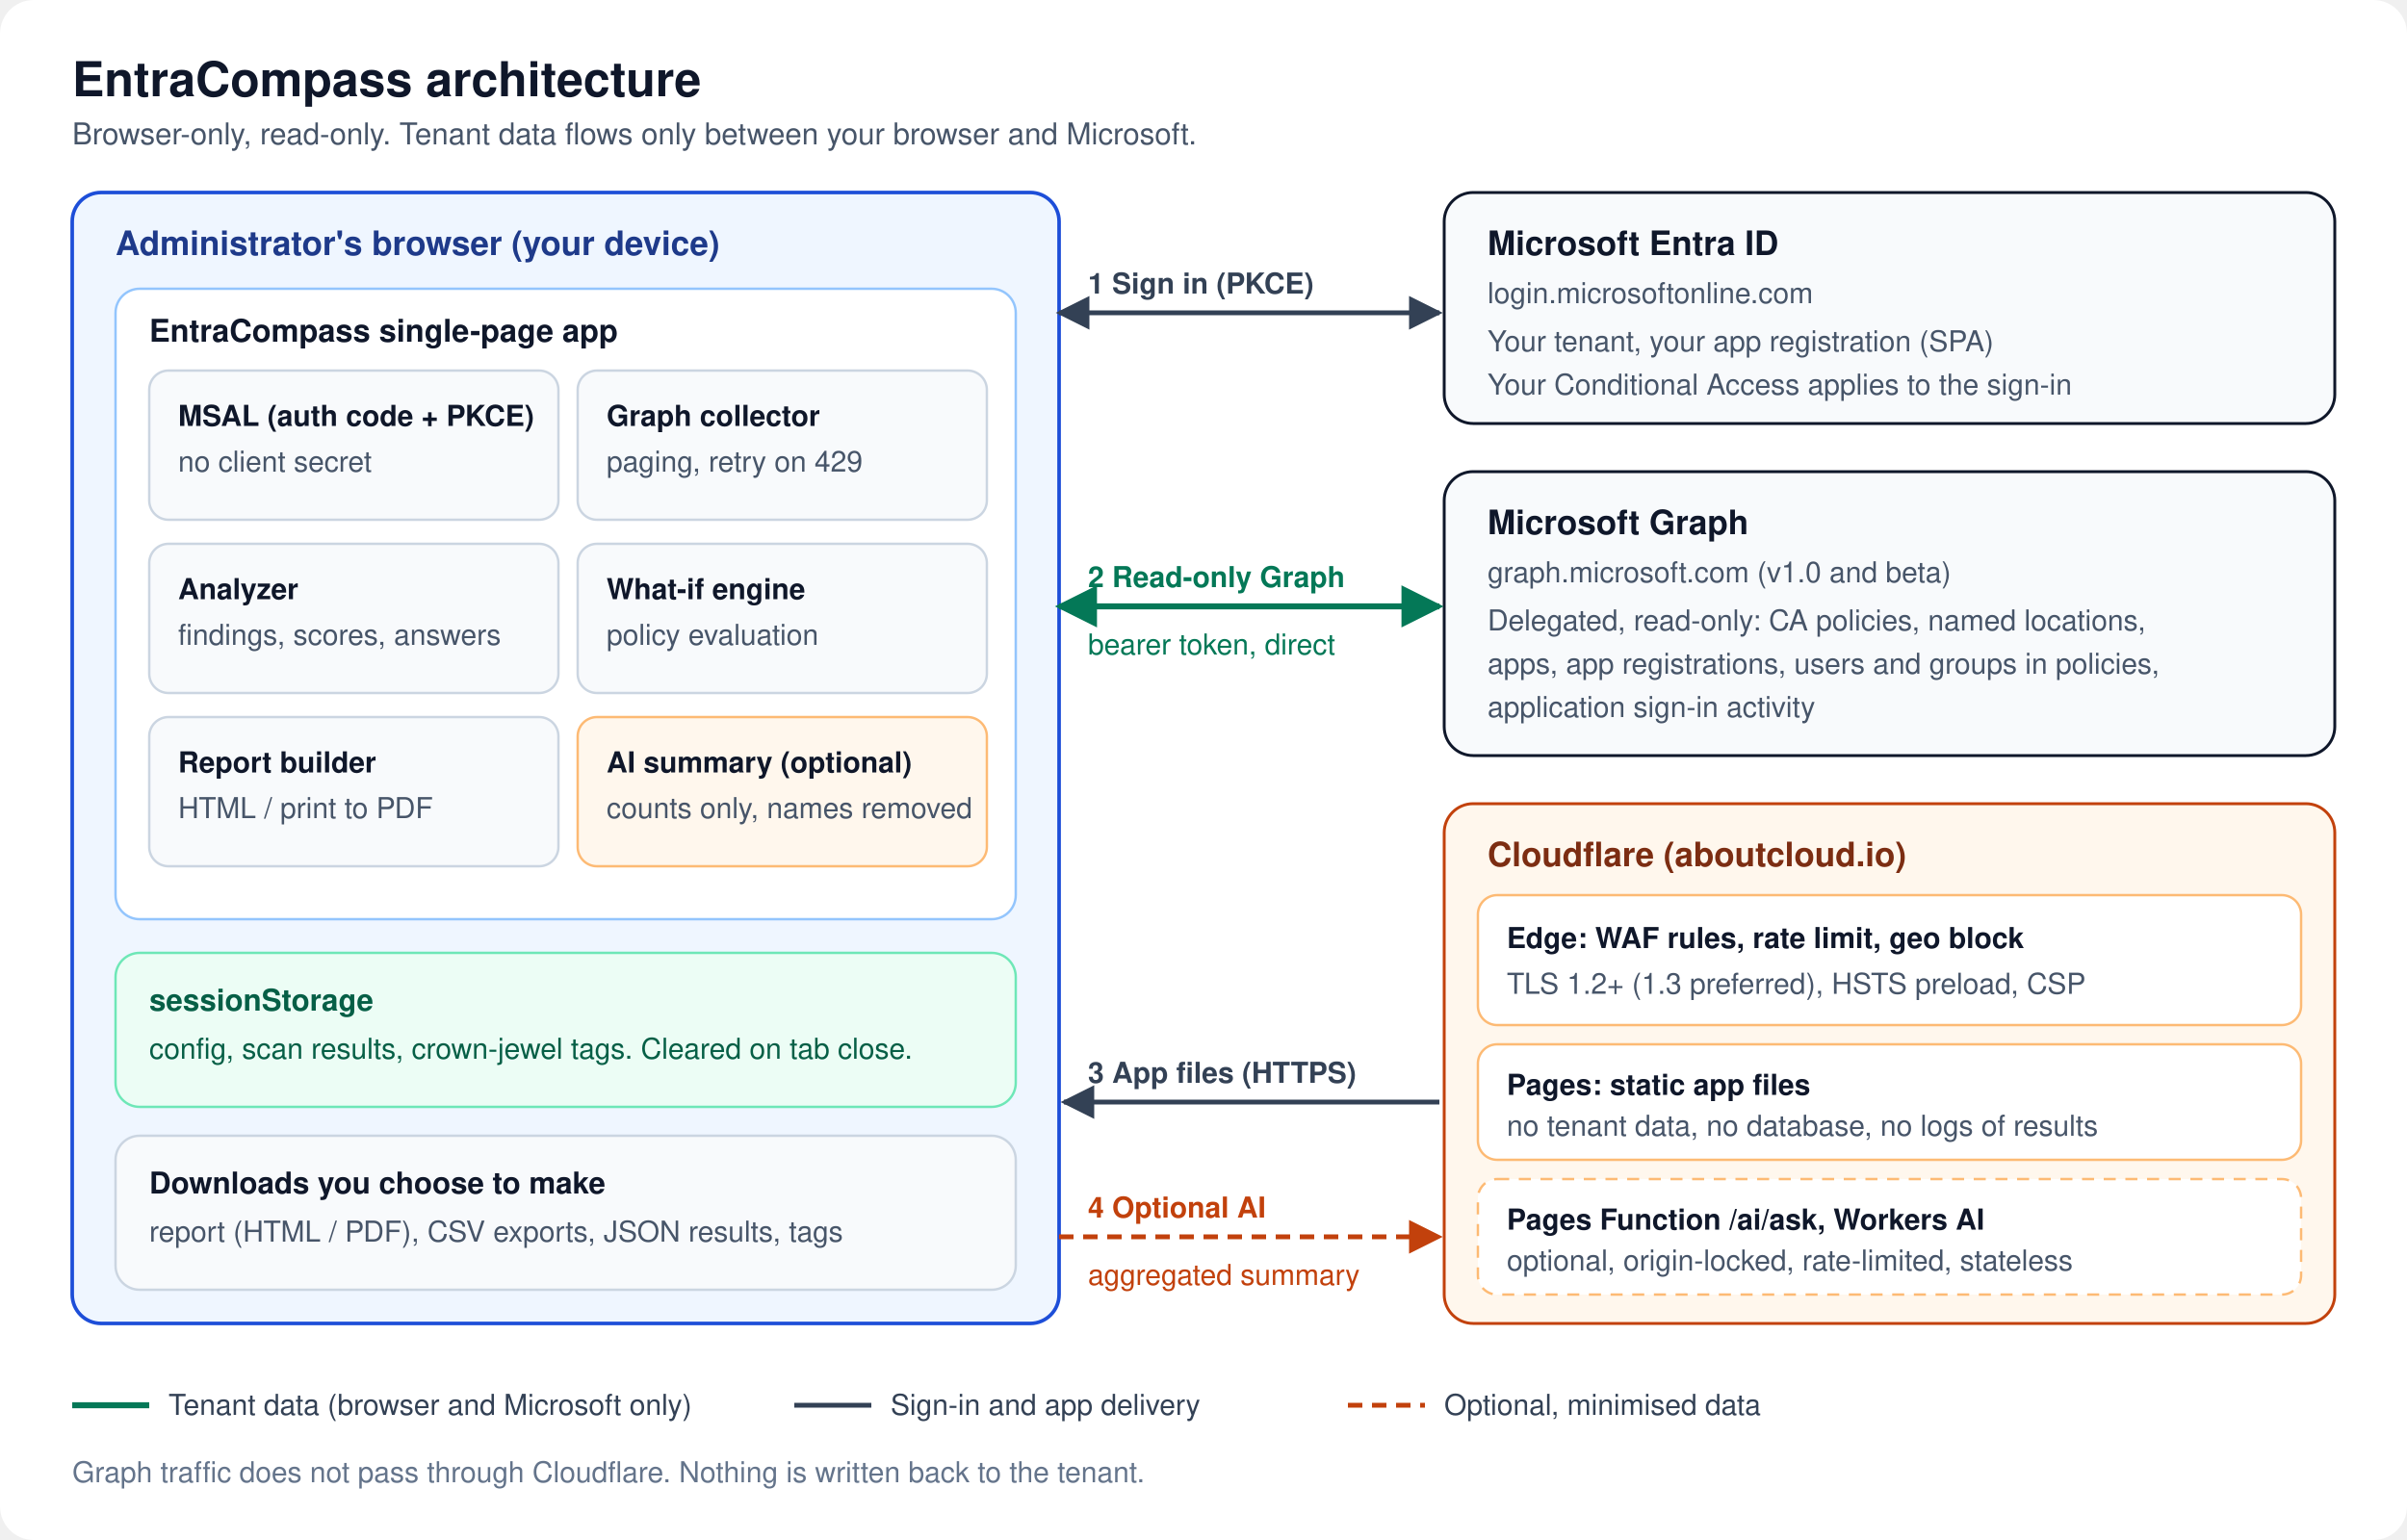
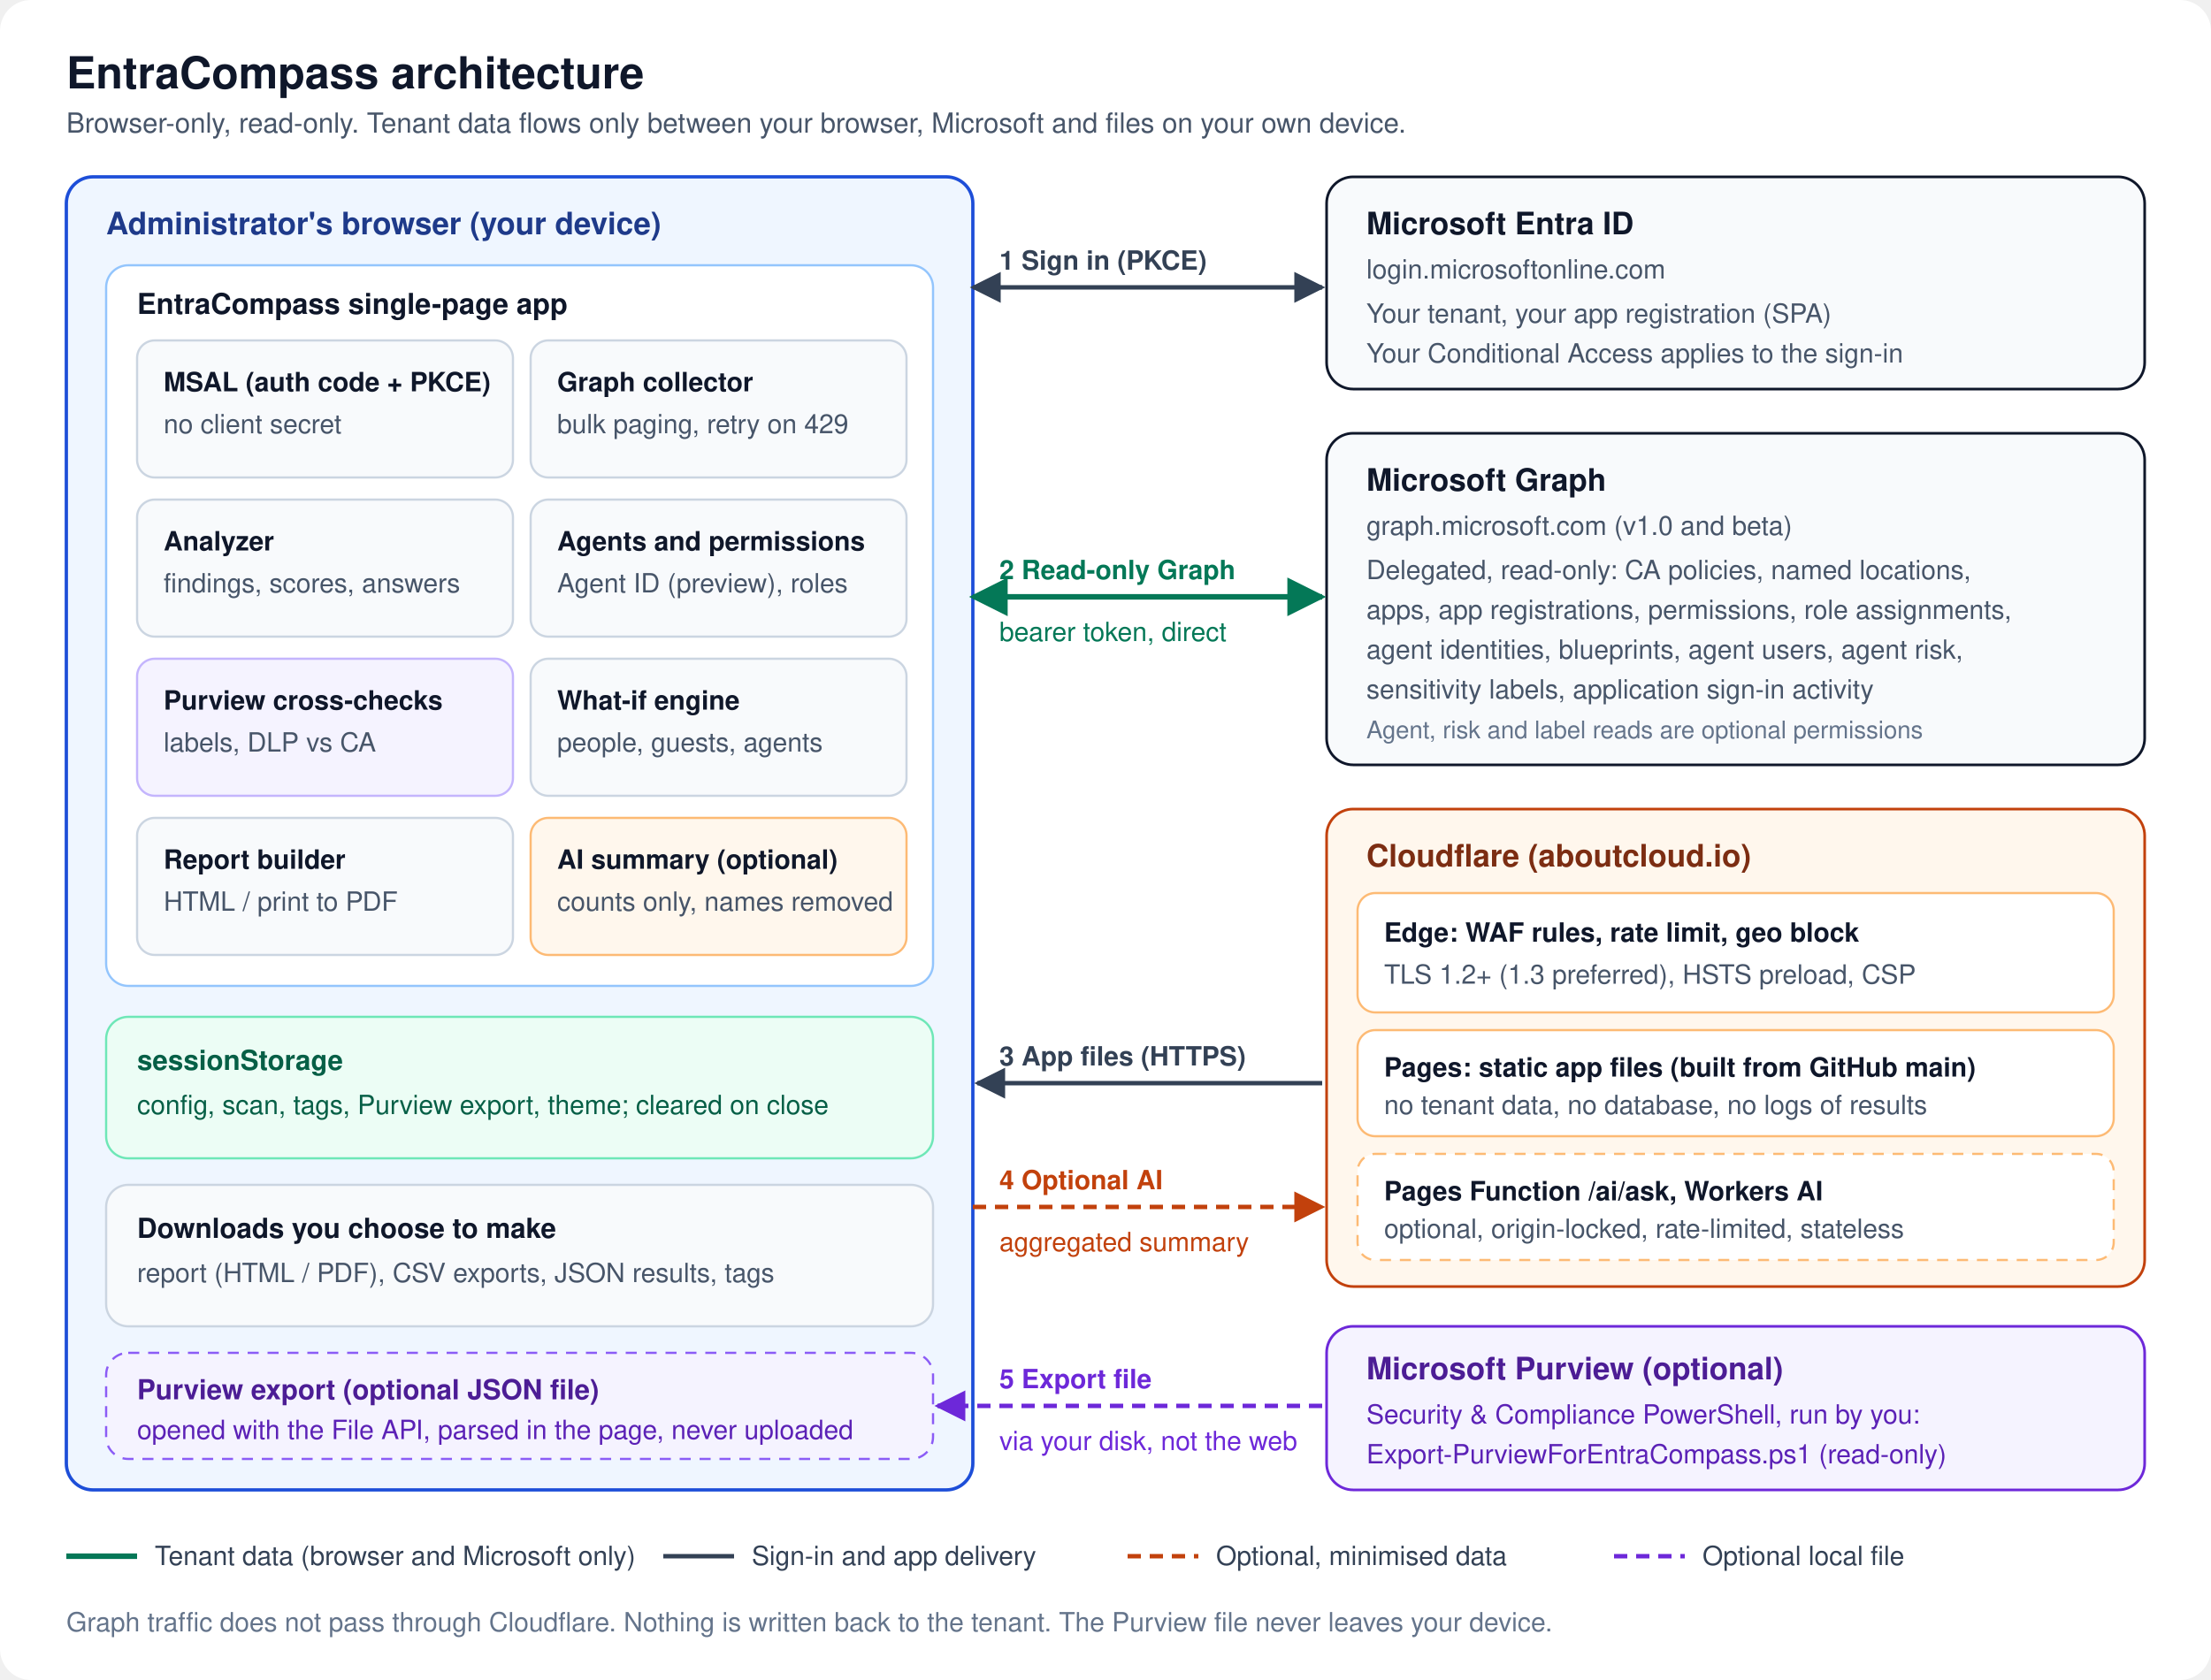
- <svg xmlns="http://www.w3.org/2000/svg" viewBox="0 0 1000 640" width="1000" height="640" font-family="Segoe UI, Helvetica, Arial, sans-serif" role="img" aria-labelledby="t d">
+ <svg xmlns="http://www.w3.org/2000/svg" viewBox="0 0 1000 760" width="1000" height="760" font-family="Segoe UI, Helvetica, Arial, sans-serif" role="img" aria-labelledby="t d">
  <defs>
    <marker id="a" viewBox="0 0 10 10" refX="9" refY="5" markerWidth="7" markerHeight="7" orient="auto-start-reverse">
      <path d="M0,0 L10,5 L0,10 z" fill="#334155" />
    </marker>
    <marker id="g" viewBox="0 0 10 10" refX="9" refY="5" markerWidth="7" markerHeight="7" orient="auto-start-reverse">
      <path d="M0,0 L10,5 L0,10 z" fill="#047857" />
    </marker>
    <marker id="o" viewBox="0 0 10 10" refX="9" refY="5" markerWidth="7" markerHeight="7" orient="auto-start-reverse">
      <path d="M0,0 L10,5 L0,10 z" fill="#c2410c" />
    </marker>
+     <marker id="p" viewBox="0 0 10 10" refX="9" refY="5" markerWidth="7" markerHeight="7" orient="auto-start-reverse">
+       <path d="M0,0 L10,5 L0,10 z" fill="#6d28d9" />
+     </marker>
  </defs>
-   <rect width="1000" height="640" rx="14" fill="#ffffff" />
+   <rect width="1000" height="760" rx="14" fill="#ffffff" />
  <text x="30" y="40" font-size="20" font-weight="700" fill="#0f172a">EntraCompass architecture</text>
-   <text x="30" y="60" font-size="12.5" fill="#475569">Browser-only, read-only. Tenant data flows only between your browser and Microsoft.</text>
-   <rect x="30" y="80" width="410" height="470" rx="12" fill="#eff6ff" stroke="#1d4ed8" stroke-width="1.5" />
+   <text x="30" y="60" font-size="12.5" fill="#475569">Browser-only, read-only. Tenant data flows only between your browser, Microsoft and files on your own device.</text>
+   <rect x="30" y="80" width="410" height="594" rx="12" fill="#eff6ff" stroke="#1d4ed8" stroke-width="1.5" />
  <text x="48" y="106" font-size="14" font-weight="700" fill="#1e3a8a">Administrator's browser (your device)</text>
-   <rect x="48" y="120" width="374" height="262" rx="10" fill="#ffffff" stroke="#93c5fd" />
+   <rect x="48" y="120" width="374" height="326" rx="10" fill="#ffffff" stroke="#93c5fd" />
  <text x="62" y="142" font-size="13" font-weight="600" fill="#0f172a">EntraCompass single-page app</text>
  <g font-size="12" fill="#0f172a">
    <rect x="62" y="154" width="170" height="62" rx="8" fill="#f8fafc" stroke="#cbd5e1" />
    <text x="74" y="177" font-weight="600">MSAL (auth code + PKCE)</text>
    <text x="74" y="196" fill="#475569">no client secret</text>
    <rect x="240" y="154" width="170" height="62" rx="8" fill="#f8fafc" stroke="#cbd5e1" />
    <text x="252" y="177" font-weight="600">Graph collector</text>
-     <text x="252" y="196" fill="#475569">paging, retry on 429</text>
+     <text x="252" y="196" fill="#475569">bulk paging, retry on 429</text>
    <rect x="62" y="226" width="170" height="62" rx="8" fill="#f8fafc" stroke="#cbd5e1" />
    <text x="74" y="249" font-weight="600">Analyzer</text>
    <text x="74" y="268" fill="#475569">findings, scores, answers</text>
    <rect x="240" y="226" width="170" height="62" rx="8" fill="#f8fafc" stroke="#cbd5e1" />
-     <text x="252" y="249" font-weight="600">What-if engine</text>
-     <text x="252" y="268" fill="#475569">policy evaluation</text>
-     <rect x="62" y="298" width="170" height="62" rx="8" fill="#f8fafc" stroke="#cbd5e1" />
-     <text x="74" y="321" font-weight="600">Report builder</text>
-     <text x="74" y="340" fill="#475569">HTML / print to PDF</text>
-     <rect x="240" y="298" width="170" height="62" rx="8" fill="#fff7ed" stroke="#fdba74" />
-     <text x="252" y="321" font-weight="600">AI summary (optional)</text>
-     <text x="252" y="340" fill="#475569">counts only, names removed</text>
+     <text x="252" y="249" font-weight="600">Agents and permissions</text>
+     <text x="252" y="268" fill="#475569">Agent ID (preview), roles</text>
+     <rect x="62" y="298" width="170" height="62" rx="8" fill="#f5f3ff" stroke="#c4b5fd" />
+     <text x="74" y="321" font-weight="600">Purview cross-checks</text>
+     <text x="74" y="340" fill="#475569">labels, DLP vs CA</text>
+     <rect x="240" y="298" width="170" height="62" rx="8" fill="#f8fafc" stroke="#cbd5e1" />
+     <text x="252" y="321" font-weight="600">What-if engine</text>
+     <text x="252" y="340" fill="#475569">people, guests, agents</text>
+     <rect x="62" y="370" width="170" height="62" rx="8" fill="#f8fafc" stroke="#cbd5e1" />
+     <text x="74" y="393" font-weight="600">Report builder</text>
+     <text x="74" y="412" fill="#475569">HTML / print to PDF</text>
+     <rect x="240" y="370" width="170" height="62" rx="8" fill="#fff7ed" stroke="#fdba74" />
+     <text x="252" y="393" font-weight="600">AI summary (optional)</text>
+     <text x="252" y="412" fill="#475569">counts only, names removed</text>
  </g>
-   <rect x="48" y="396" width="374" height="64" rx="10" fill="#ecfdf5" stroke="#6ee7b7" />
-   <text x="62" y="420" font-size="12.5" font-weight="600" fill="#065f46">sessionStorage</text>
-   <text x="62" y="440" font-size="12" fill="#065f46">config, scan results, crown-jewel tags. Cleared on tab close.</text>
-   <rect x="48" y="472" width="374" height="64" rx="10" fill="#f8fafc" stroke="#cbd5e1" />
-   <text x="62" y="496" font-size="12.5" font-weight="600" fill="#0f172a">Downloads you choose to make</text>
-   <text x="62" y="516" font-size="12" fill="#475569">report (HTML / PDF), CSV exports, JSON results, tags</text>
+   <rect x="48" y="460" width="374" height="64" rx="10" fill="#ecfdf5" stroke="#6ee7b7" />
+   <text x="62" y="484" font-size="12.5" font-weight="600" fill="#065f46">sessionStorage</text>
+   <text x="62" y="504" font-size="12" fill="#065f46">config, scan, tags, Purview export, theme; cleared on close</text>
+   <rect x="48" y="536" width="374" height="64" rx="10" fill="#f8fafc" stroke="#cbd5e1" />
+   <text x="62" y="560" font-size="12.5" font-weight="600" fill="#0f172a">Downloads you choose to make</text>
+   <text x="62" y="580" font-size="12" fill="#475569">report (HTML / PDF), CSV exports, JSON results, tags</text>
+   <rect x="48" y="612" width="374" height="48" rx="10" fill="#f5f3ff" stroke="#8b5cf6" stroke-dasharray="5 4" />
+   <text x="62" y="633" font-size="12.5" font-weight="600" fill="#4c1d95">Purview export (optional JSON file)</text>
+   <text x="62" y="651" font-size="12" fill="#5b21b6">opened with the File API, parsed in the page, never uploaded</text>
  <rect x="600" y="80" width="370" height="96" rx="12" fill="#f8fafc" stroke="#0f172a" stroke-width="1.2" />
  <text x="618" y="106" font-size="14" font-weight="700" fill="#0f172a">Microsoft Entra ID</text>
  <text x="618" y="126" font-size="12" fill="#475569">login.microsoftonline.com</text>
  <text x="618" y="146" font-size="12" fill="#475569">Your tenant, your app registration (SPA)</text>
  <text x="618" y="164" font-size="12" fill="#475569">Your Conditional Access applies to the sign-in</text>
-   <rect x="600" y="196" width="370" height="118" rx="12" fill="#f8fafc" stroke="#0f172a" stroke-width="1.2" />
+   <rect x="600" y="196" width="370" height="150" rx="12" fill="#f8fafc" stroke="#0f172a" stroke-width="1.2" />
  <text x="618" y="222" font-size="14" font-weight="700" fill="#0f172a">Microsoft Graph</text>
  <text x="618" y="242" font-size="12" fill="#475569">graph.microsoft.com (v1.0 and beta)</text>
  <text x="618" y="262" font-size="12" fill="#475569">Delegated, read-only: CA policies, named locations,</text>
-   <text x="618" y="280" font-size="12" fill="#475569">apps, app registrations, users and groups in policies,</text>
-   <text x="618" y="298" font-size="12" fill="#475569">application sign-in activity</text>
-   <rect x="600" y="334" width="370" height="216" rx="12" fill="#fff7ed" stroke="#c2410c" stroke-width="1.2" />
-   <text x="618" y="360" font-size="14" font-weight="700" fill="#7c2d12">Cloudflare (aboutcloud.io)</text>
-   <rect x="614" y="372" width="342" height="54" rx="8" fill="#ffffff" stroke="#fdba74" />
-   <text x="626" y="394" font-size="12" font-weight="600" fill="#0f172a">Edge: WAF rules, rate limit, geo block</text>
-   <text x="626" y="413" font-size="12" fill="#475569">TLS 1.2+ (1.3 preferred), HSTS preload, CSP</text>
-   <rect x="614" y="434" width="342" height="48" rx="8" fill="#ffffff" stroke="#fdba74" />
-   <text x="626" y="455" font-size="12" font-weight="600" fill="#0f172a">Pages: static app files</text>
-   <text x="626" y="472" font-size="12" fill="#475569">no tenant data, no database, no logs of results</text>
-   <rect x="614" y="490" width="342" height="48" rx="8" fill="#ffffff" stroke="#fdba74" stroke-dasharray="5 4" />
-   <text x="626" y="511" font-size="12" font-weight="600" fill="#0f172a">Pages Function /ai/ask, Workers AI</text>
-   <text x="626" y="528" font-size="12" fill="#475569">optional, origin-locked, rate-limited, stateless</text>
+   <text x="618" y="280" font-size="12" fill="#475569">apps, app registrations, permissions, role assignments,</text>
+   <text x="618" y="298" font-size="12" fill="#475569">agent identities, blueprints, agent users, agent risk,</text>
+   <text x="618" y="316" font-size="12" fill="#475569">sensitivity labels, application sign-in activity</text>
+   <text x="618" y="334" font-size="11" fill="#64748b">Agent, risk and label reads are optional permissions</text>
+   <rect x="600" y="366" width="370" height="216" rx="12" fill="#fff7ed" stroke="#c2410c" stroke-width="1.2" />
+   <text x="618" y="392" font-size="14" font-weight="700" fill="#7c2d12">Cloudflare (aboutcloud.io)</text>
+   <rect x="614" y="404" width="342" height="54" rx="8" fill="#ffffff" stroke="#fdba74" />
+   <text x="626" y="426" font-size="12" font-weight="600" fill="#0f172a">Edge: WAF rules, rate limit, geo block</text>
+   <text x="626" y="445" font-size="12" fill="#475569">TLS 1.2+ (1.3 preferred), HSTS preload, CSP</text>
+   <rect x="614" y="466" width="342" height="48" rx="8" fill="#ffffff" stroke="#fdba74" />
+   <text x="626" y="487" font-size="12" font-weight="600" fill="#0f172a">Pages: static app files (built from GitHub main)</text>
+   <text x="626" y="504" font-size="12" fill="#475569">no tenant data, no database, no logs of results</text>
+   <rect x="614" y="522" width="342" height="48" rx="8" fill="#ffffff" stroke="#fdba74" stroke-dasharray="5 4" />
+   <text x="626" y="543" font-size="12" font-weight="600" fill="#0f172a">Pages Function /ai/ask, Workers AI</text>
+   <text x="626" y="560" font-size="12" fill="#475569">optional, origin-locked, rate-limited, stateless</text>
+   <rect x="600" y="600" width="370" height="74" rx="12" fill="#f5f3ff" stroke="#6d28d9" stroke-width="1.2" />
+   <text x="618" y="624" font-size="14" font-weight="700" fill="#4c1d95">Microsoft Purview (optional)</text>
+   <text x="618" y="644" font-size="12" fill="#5b21b6">Security &amp; Compliance PowerShell, run by you:</text>
+   <text x="618" y="662" font-size="12" fill="#5b21b6">Export-PurviewForEntraCompass.ps1 (read-only)</text>
  <g font-size="12" font-weight="600">
    <line x1="440" y1="130" x2="598" y2="130" stroke="#334155" stroke-width="2" marker-end="url(#a)" marker-start="url(#a)" />
    <text x="452" y="122" fill="#334155">1  Sign in (PKCE)</text>
-     <line x1="440" y1="252" x2="598" y2="252" stroke="#047857" stroke-width="2.5" marker-end="url(#g)" marker-start="url(#g)" />
-     <text x="452" y="244" fill="#047857">2  Read-only Graph</text>
-     <text x="452" y="272" fill="#047857" font-weight="400">bearer token, direct</text>
-     <line x1="598" y1="458" x2="442" y2="458" stroke="#334155" stroke-width="2" marker-end="url(#a)" />
-     <text x="452" y="450" fill="#334155">3  App files (HTTPS)</text>
-     <line x1="440" y1="514" x2="598" y2="514" stroke="#c2410c" stroke-width="2" stroke-dasharray="6 4" marker-end="url(#o)" />
-     <text x="452" y="506" fill="#c2410c">4  Optional AI</text>
-     <text x="452" y="534" fill="#c2410c" font-weight="400">aggregated summary</text>
+     <line x1="440" y1="270" x2="598" y2="270" stroke="#047857" stroke-width="2.5" marker-end="url(#g)" marker-start="url(#g)" />
+     <text x="452" y="262" fill="#047857">2  Read-only Graph</text>
+     <text x="452" y="290" fill="#047857" font-weight="400">bearer token, direct</text>
+     <line x1="598" y1="490" x2="442" y2="490" stroke="#334155" stroke-width="2" marker-end="url(#a)" />
+     <text x="452" y="482" fill="#334155">3  App files (HTTPS)</text>
+     <line x1="440" y1="546" x2="598" y2="546" stroke="#c2410c" stroke-width="2" stroke-dasharray="6 4" marker-end="url(#o)" />
+     <text x="452" y="538" fill="#c2410c">4  Optional AI</text>
+     <text x="452" y="566" fill="#c2410c" font-weight="400">aggregated summary</text>
+     <line x1="598" y1="636" x2="424" y2="636" stroke="#6d28d9" stroke-width="2" stroke-dasharray="6 4" marker-end="url(#p)" />
+     <text x="452" y="628" fill="#6d28d9">5  Export file</text>
+     <text x="452" y="656" fill="#6d28d9" font-weight="400">via your disk, not the web</text>
  </g>
  <g font-size="12" fill="#334155">
-     <line x1="30" y1="584" x2="62" y2="584" stroke="#047857" stroke-width="2.5" />
-     <text x="70" y="588">Tenant data (browser and Microsoft only)</text>
-     <line x1="330" y1="584" x2="362" y2="584" stroke="#334155" stroke-width="2" />
-     <text x="370" y="588">Sign-in and app delivery</text>
-     <line x1="560" y1="584" x2="592" y2="584" stroke="#c2410c" stroke-width="2" stroke-dasharray="6 4" />
-     <text x="600" y="588">Optional, minimised data</text>
-     <text x="30" y="616" fill="#64748b">Graph traffic does not pass through Cloudflare. Nothing is written back to the tenant.</text>
+     <line x1="30" y1="704" x2="62" y2="704" stroke="#047857" stroke-width="2.5" />
+     <text x="70" y="708">Tenant data (browser and Microsoft only)</text>
+     <line x1="300" y1="704" x2="332" y2="704" stroke="#334155" stroke-width="2" />
+     <text x="340" y="708">Sign-in and app delivery</text>
+     <line x1="510" y1="704" x2="542" y2="704" stroke="#c2410c" stroke-width="2" stroke-dasharray="6 4" />
+     <text x="550" y="708">Optional, minimised data</text>
+     <line x1="730" y1="704" x2="762" y2="704" stroke="#6d28d9" stroke-width="2" stroke-dasharray="6 4" />
+     <text x="770" y="708">Optional local file</text>
+     <text x="30" y="738" fill="#64748b">Graph traffic does not pass through Cloudflare. Nothing is written back to the tenant. The Purview file never leaves your device.</text>
  </g>
</svg>
